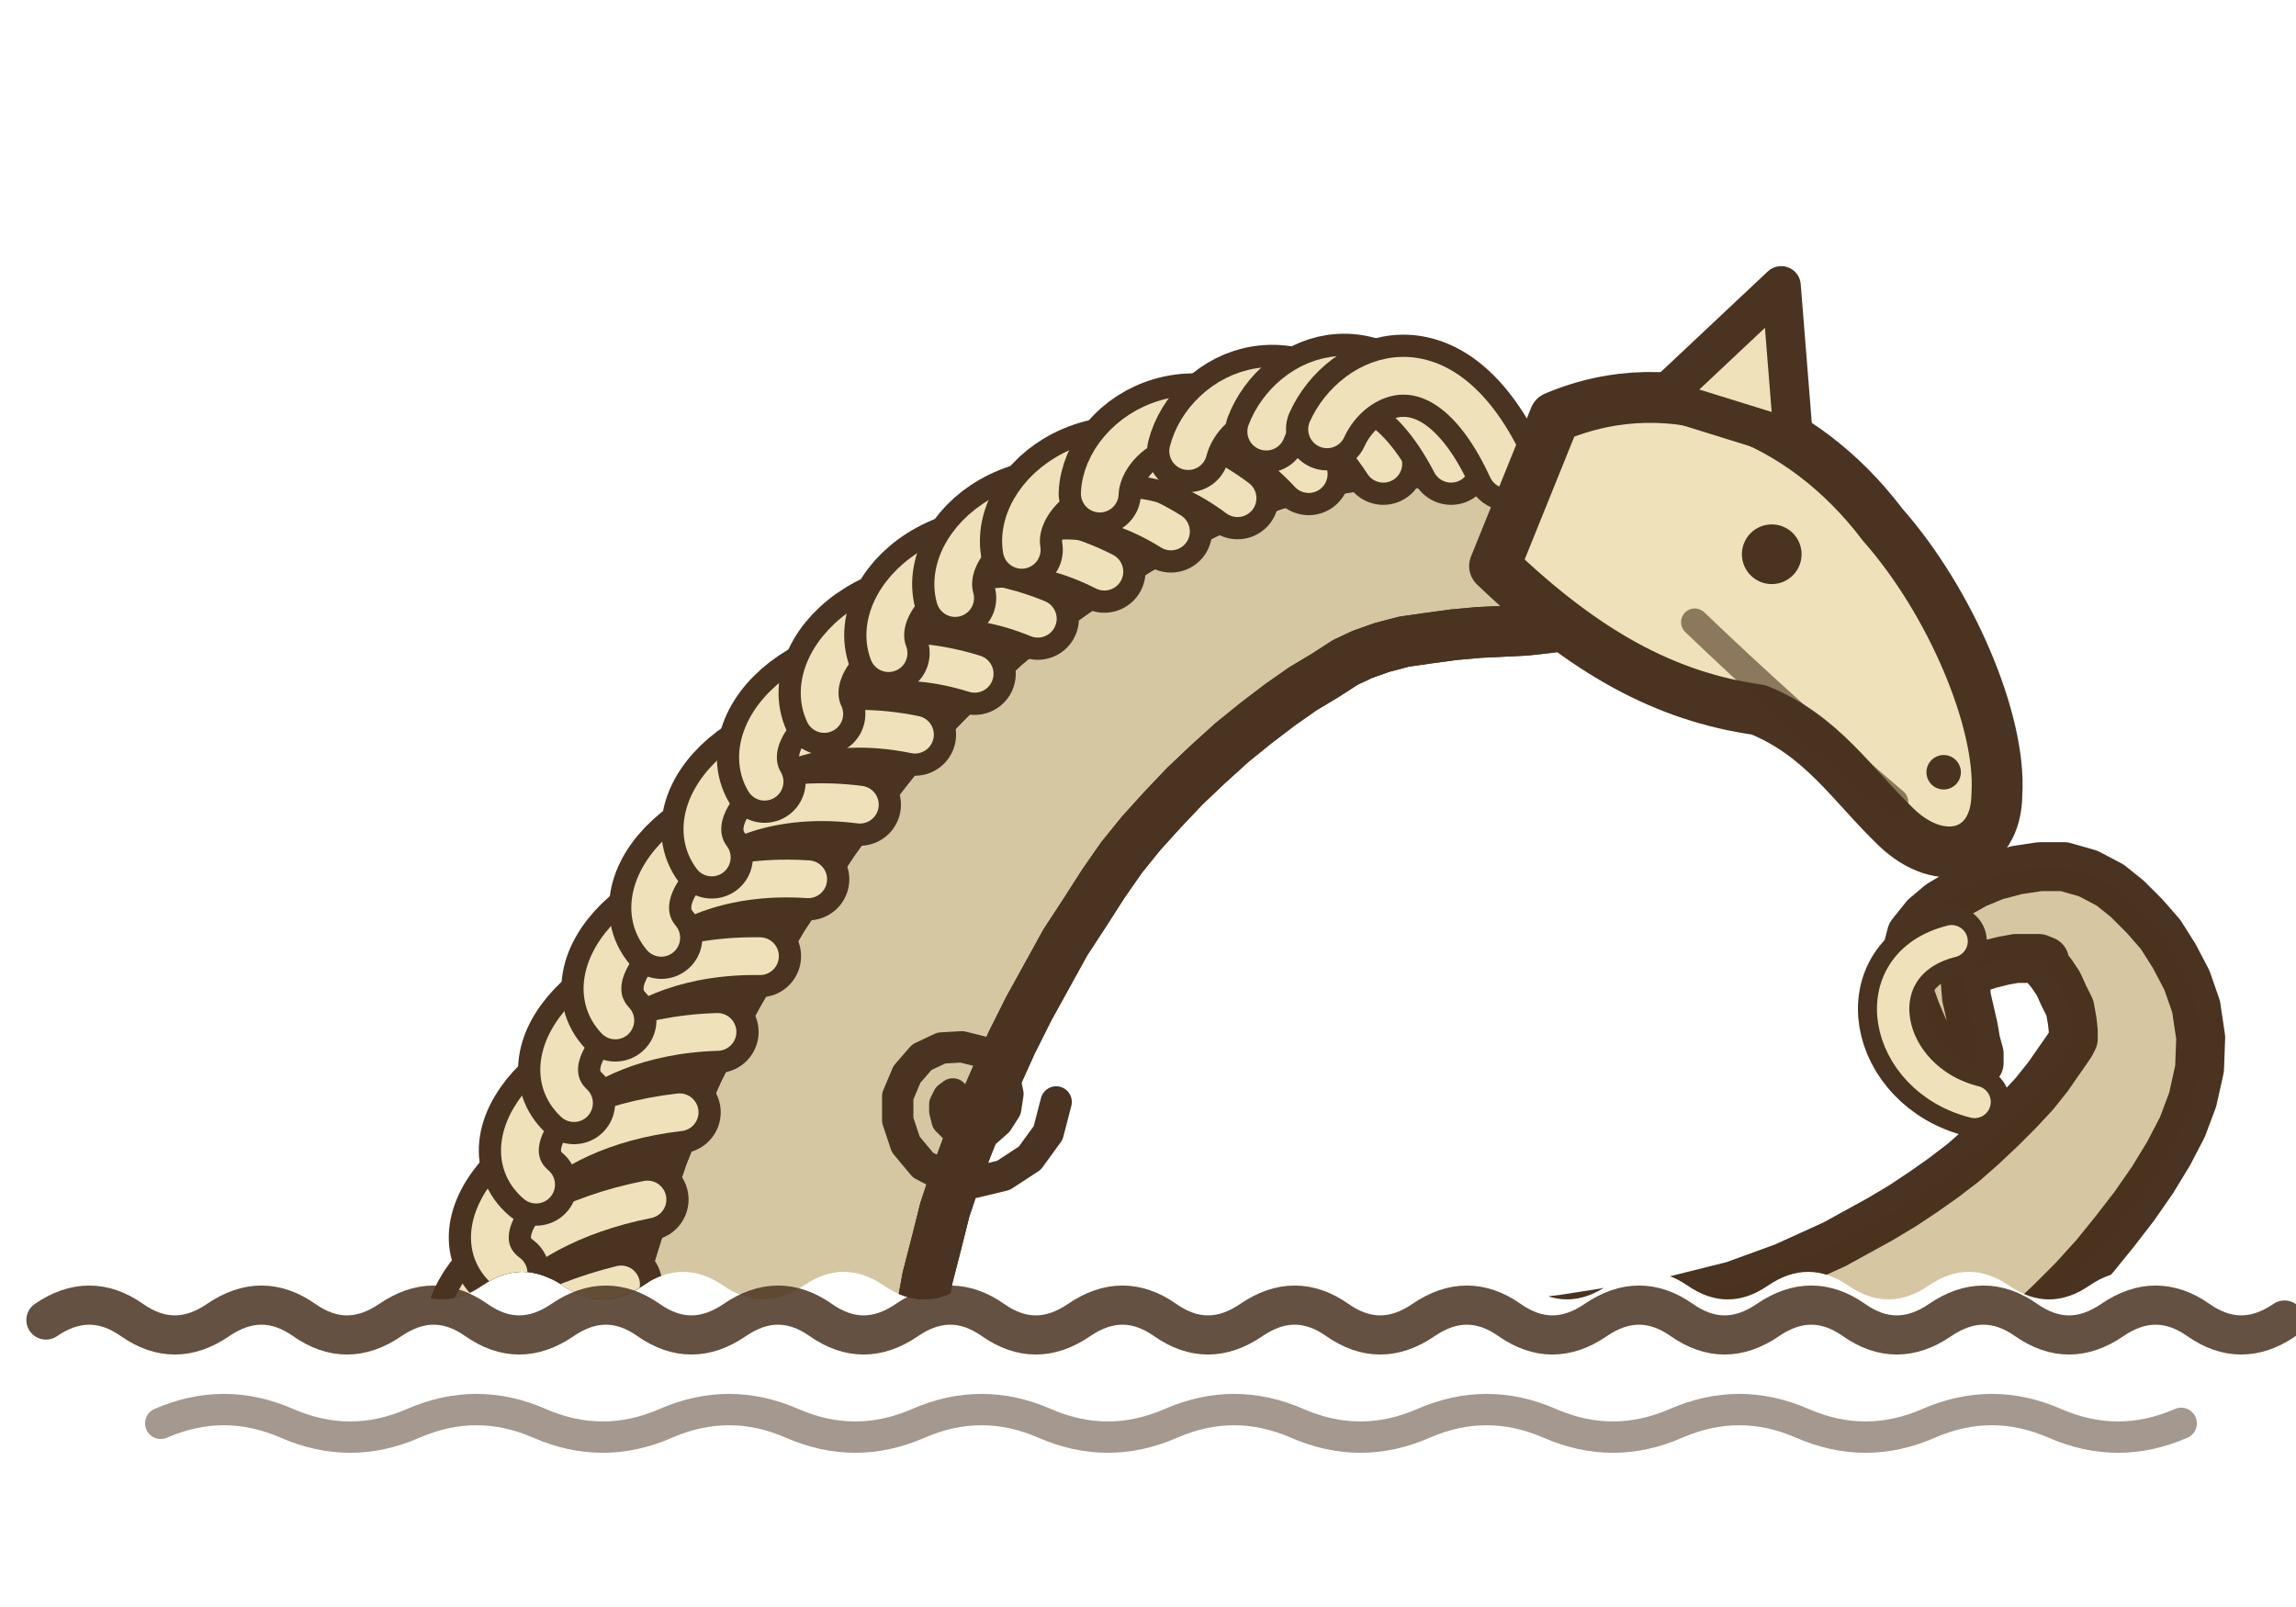
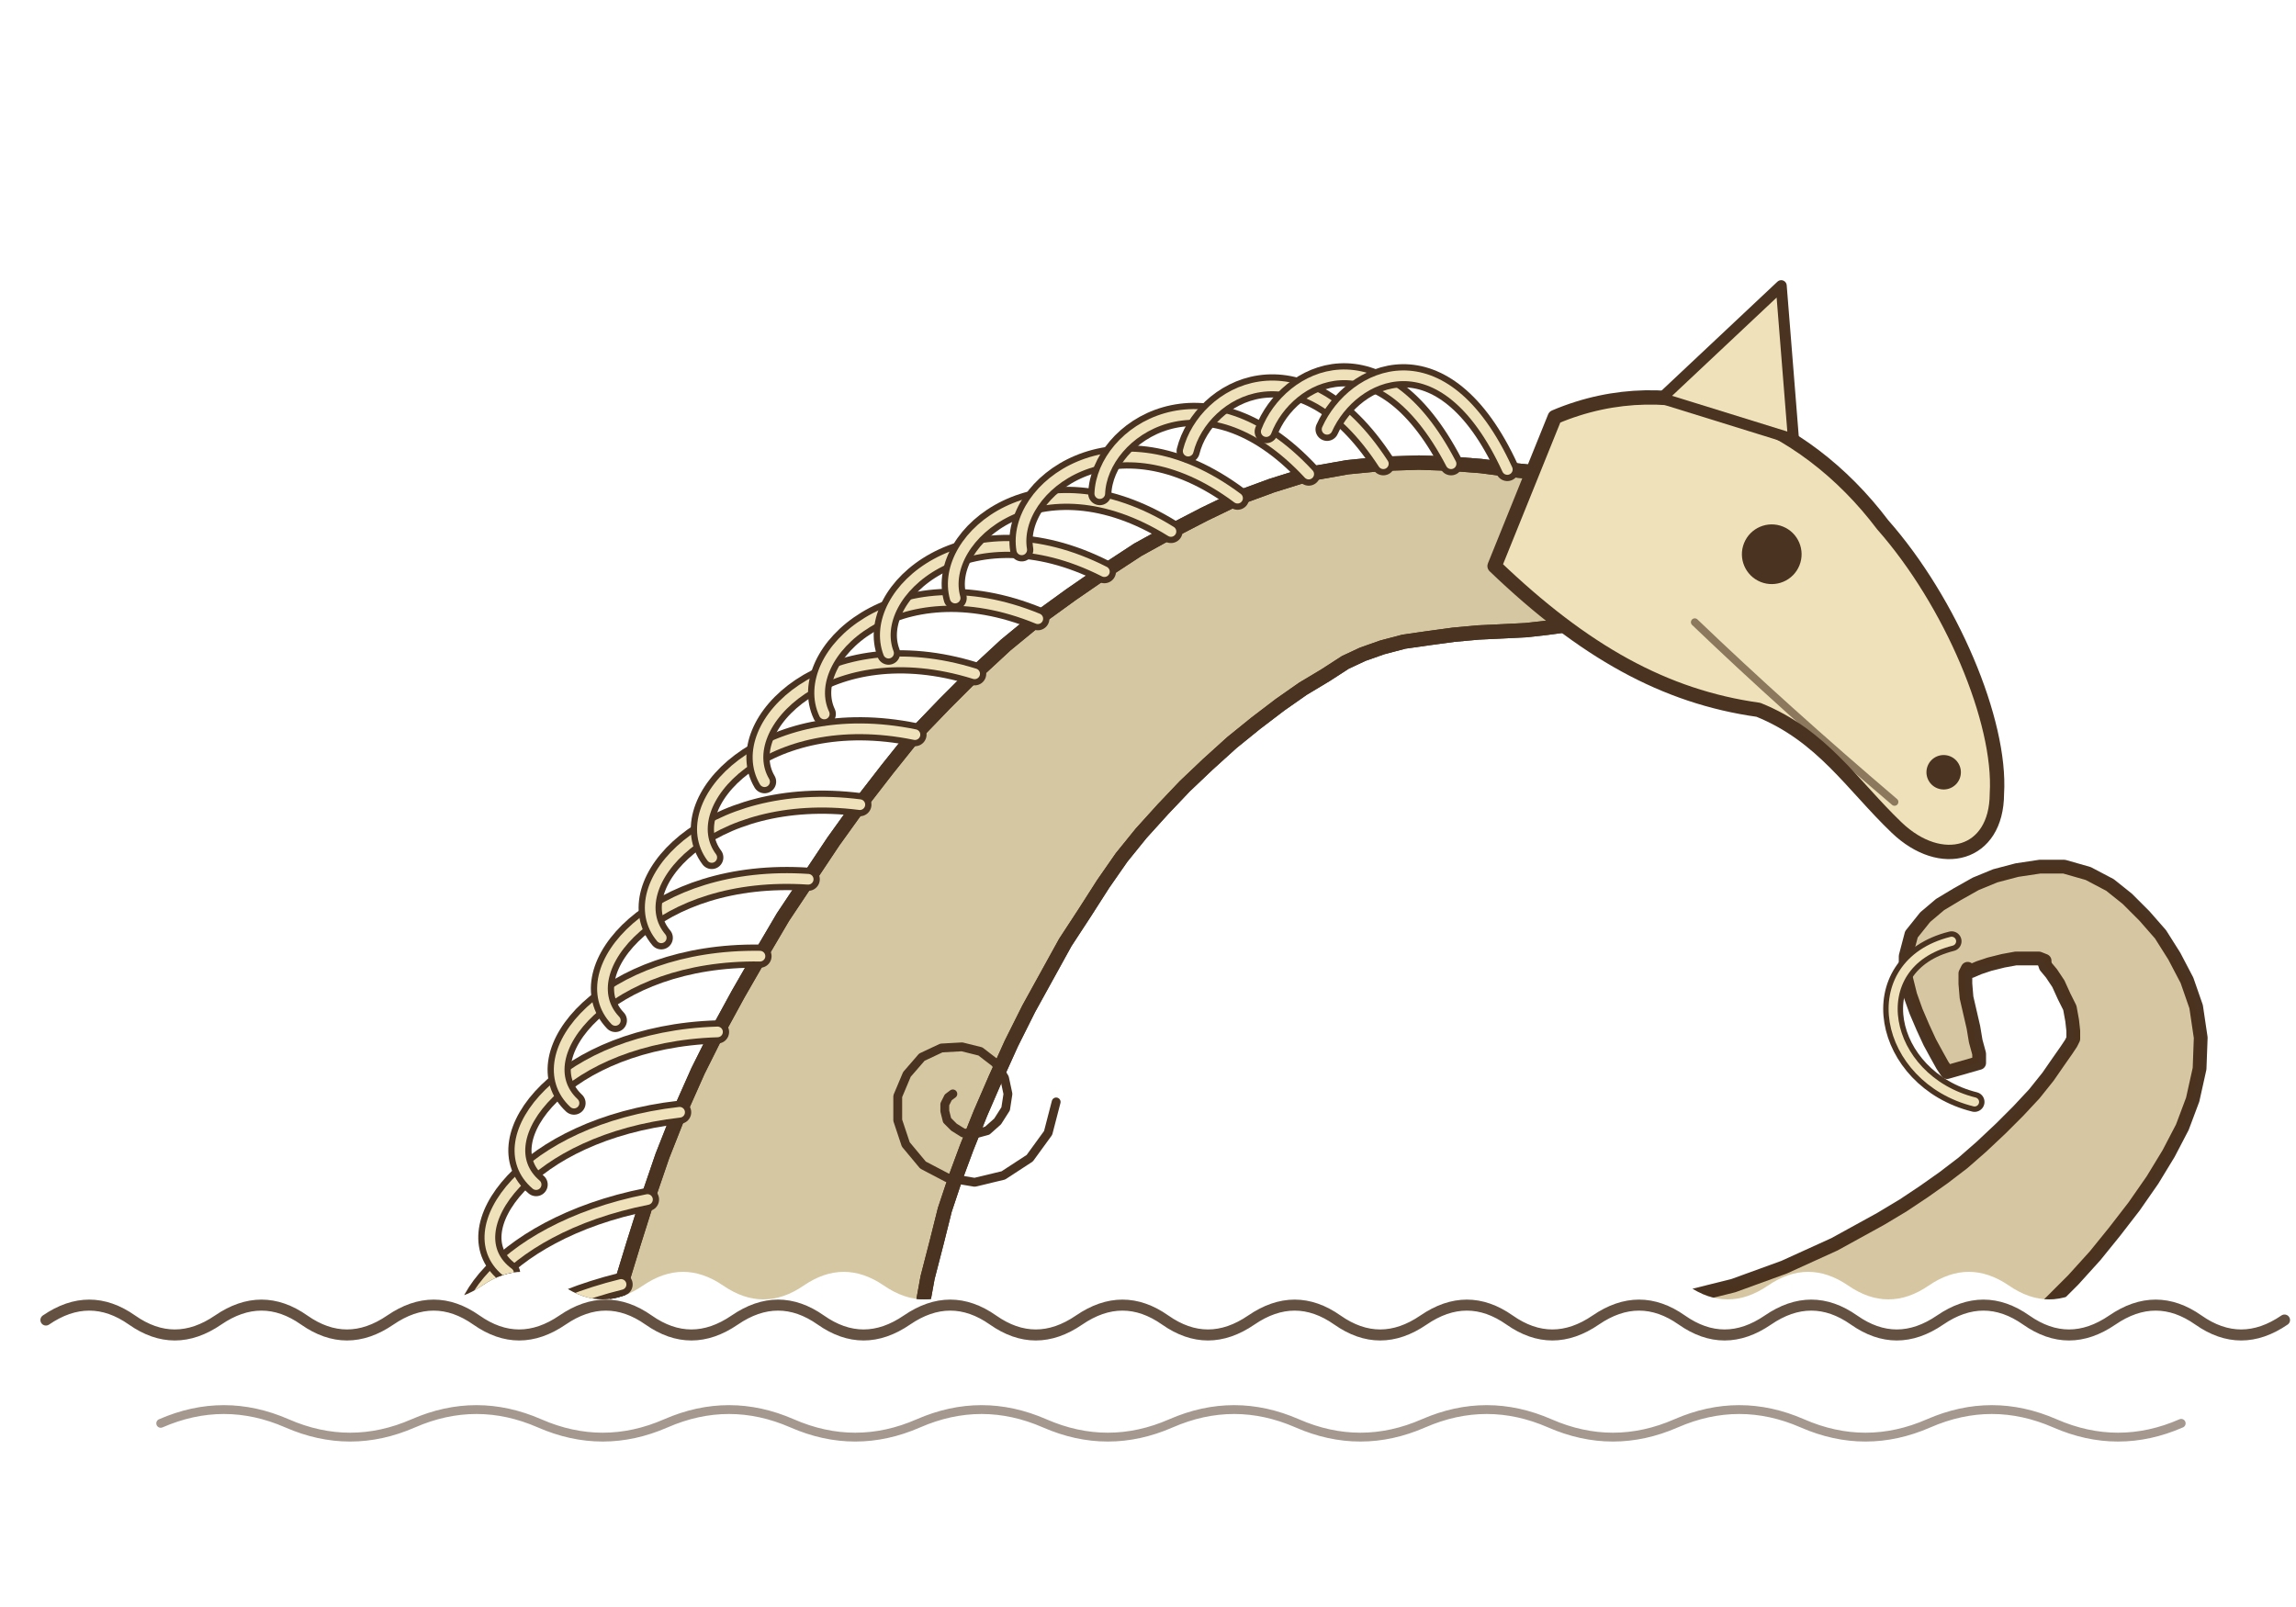
<svg xmlns="http://www.w3.org/2000/svg" viewBox="0 0 200 140">
+   <style>*{vector-effect:non-scaling-stroke}</style>
  <clipPath id="wl">
    <path d="M0 112 q3.5 -2.4 7 0 t7 0 q3.5 -2.4 7 0 t7 0 q3.5 -2.4 7 0 t7 0 q3.5 -2.4 7 0 t7 0 q3.5 -2.4 7 0 t7 0 q3.5 -2.4 7 0 t7 0 q3.5 -2.4 7 0 t7 0 q3.5 -2.4 7 0 t7 0 q3.5 -2.4 7 0 t7 0 q3.5 -2.4 7 0 t7 0 q3.5 -2.4 7 0 t7 0 q3.5 -2.4 7 0 t7 0 q3.5 -2.4 7 0 t7 0 q3.5 -2.4 7 0 t7 0 q3.5 -2.4 7 0 t7 0 V0 H0Z" />
  </clipPath>
  <g clip-path="url(#wl)">
-     <path d="M130 135.8L131.7 135.3L133.9 134.7L136.7 134L139.9 133.3L143.3 132.4L146.9 131.5L150.4 130.5L153.9 129.3L157 128L159.9 126.7L162.6 125.3L165.2 123.8L167.7 122.2L170.1 120.5L172.5 118.8L174.7 117.1L176.8 115.2L178.7 113.4L180.6 111.5L182.5 109.4L184.2 107.3L185.9 105.1L187.5 102.8L188.9 100.5L190.1 98.2L191 95.8L191.6 93.1L191.7 90.4L191.3 87.7L190.5 85.4L189.4 83.3L188.2 81.4L186.8 79.8L185.3 78.3L183.8 77.1L181.9 76.1L179.8 75.5L177.7 75.5L175.7 75.8L173.8 76.3L172.1 77L170.5 77.9L169 78.8L167.7 79.9L166.5 81.4L166 83.3L166 85.1L166.4 86.7L166.9 88.1L167.5 89.5L168.1 90.8L168.7 91.9L169.2 92.8L169.6 93.4L172.4 92.6L172.4 91.8L172.1 90.7L171.9 89.5L171.6 88.2L171.3 86.9L171.2 85.7L171.2 84.8L171.4 84.4L171.5 84.6L171.7 84.6L172.4 84.3L173.3 84L174.5 83.7L175.6 83.5L176.7 83.5L177.6 83.5L178.1 83.7L178.1 83.9L178.2 84.2L178.7 84.8L179.3 85.7L179.8 86.8L180.3 87.8L180.5 88.9L180.6 89.8L180.6 90.5L180.4 90.9L180 91.5L179.3 92.5L178.4 93.8L177.2 95.3L175.8 96.8L174.3 98.3L172.6 99.9L171 101.3L169.3 102.6L167.6 103.8L165.8 105L163.8 106.2L161.8 107.3L159.8 108.4L157.6 109.4L155.4 110.4L153.2 111.2L151 112L148.6 112.6L145.8 113.3L142.8 113.8L139.5 114.4L136.3 114.9L133.2 115.3L130.4 115.7L127.9 116L126 116.2Z" fill="#EFE2BA" stroke="#4A3320" stroke-width="4.26" stroke-linejoin="round" stroke-linecap="round" />
+     <path d="M130 135.8L131.7 135.3L133.9 134.7L136.7 134L139.9 133.3L143.3 132.4L146.9 131.5L150.4 130.5L153.9 129.3L157 128L159.9 126.7L162.6 125.3L165.2 123.8L167.7 122.2L170.1 120.5L172.5 118.8L174.7 117.1L176.8 115.2L178.7 113.4L180.6 111.5L182.5 109.4L184.2 107.3L185.9 105.1L187.5 102.8L188.9 100.5L190.1 98.2L191 95.8L191.6 93.1L191.7 90.4L191.3 87.7L190.5 85.4L189.4 83.3L188.2 81.4L186.8 79.8L185.3 78.3L183.8 77.1L181.9 76.1L179.8 75.5L177.7 75.5L175.7 75.8L173.8 76.3L172.1 77L170.5 77.9L169 78.8L167.7 79.9L166.5 81.4L166 83.3L166 85.1L166.4 86.7L166.9 88.1L167.5 89.5L168.1 90.8L168.7 91.9L169.2 92.8L169.6 93.4L172.4 92.6L172.4 91.8L172.1 90.7L171.9 89.5L171.6 88.2L171.3 86.9L171.2 85.7L171.2 84.8L171.4 84.4L171.5 84.6L171.7 84.6L172.4 84.3L173.3 84L174.5 83.7L175.6 83.5L176.7 83.5L177.6 83.5L178.1 83.7L178.1 83.9L178.2 84.2L178.7 84.8L179.3 85.7L179.8 86.8L180.3 87.8L180.5 88.9L180.6 89.8L180.6 90.5L180.4 90.9L180 91.5L179.3 92.5L178.4 93.8L177.2 95.3L175.8 96.8L174.3 98.3L172.6 99.9L171 101.3L169.3 102.6L167.6 103.8L165.8 105L163.8 106.2L161.8 107.3L159.8 108.4L157.6 109.4L155.4 110.4L153.2 111.2L151 112L148.6 112.6L145.8 113.3L142.8 113.8L139.5 114.4L136.3 114.9L133.2 115.3L130.4 115.7L127.9 116L126 116.2Z" fill="#EFE2BA" stroke="#4A3320" stroke-width="1.20" stroke-linejoin="round" stroke-linecap="round" />
    <path d="M130 135.8L131.7 135.3L133.9 134.7L136.7 134L139.9 133.3L143.3 132.4L146.9 131.5L150.4 130.5L153.9 129.3L157 128L159.9 126.7L162.6 125.3L165.2 123.8L167.7 122.2L170.1 120.5L172.5 118.8L174.7 117.1L176.8 115.2L178.7 113.4L180.6 111.5L182.5 109.4L184.2 107.3L185.9 105.1L187.5 102.8L188.9 100.5L190.1 98.2L191 95.8L191.6 93.1L191.7 90.4L191.3 87.7L190.5 85.4L189.4 83.3L188.2 81.4L186.8 79.8L185.3 78.3L183.8 77.1L181.9 76.1L179.8 75.5L177.7 75.5L175.7 75.8L173.8 76.3L172.1 77L170.5 77.9L169 78.8L167.7 79.9L166.5 81.4L166 83.3L166 85.1L166.4 86.7L166.9 88.1L167.5 89.5L168.1 90.8L168.7 91.9L169.2 92.8L169.6 93.4L172.4 92.6L172.4 91.8L172.1 90.7L171.9 89.5L171.6 88.2L171.3 86.9L171.2 85.7L171.2 84.8L171.4 84.4L171.5 84.6L171.7 84.6L172.4 84.3L173.3 84L174.5 83.7L175.6 83.5L176.7 83.5L177.6 83.5L178.1 83.7L178.1 83.9L178.2 84.2L178.7 84.8L179.3 85.7L179.8 86.8L180.3 87.8L180.5 88.9L180.6 89.8L180.6 90.5L180.4 90.9L180 91.5L179.3 92.5L178.4 93.8L177.2 95.3L175.8 96.8L174.3 98.3L172.6 99.9L171 101.3L169.3 102.6L167.6 103.8L165.8 105L163.8 106.2L161.8 107.3L159.8 108.4L157.6 109.4L155.4 110.4L153.2 111.2L151 112L148.6 112.6L145.8 113.3L142.8 113.8L139.5 114.4L136.3 114.9L133.2 115.3L130.4 115.7L127.9 116L126 116.2Z" fill="#4A3320" fill-opacity=".15" />
-     <path d="M172 96C164 94 162 84 170 82" fill="none" stroke="#4A3320" stroke-width="6.13" stroke-linecap="round" stroke-linejoin="round" />
-     <path d="M172 96C164 94 162 84 170 82" fill="none" stroke="#EFE2BA" stroke-width="2.82" stroke-linecap="round" stroke-linejoin="round" />
-     <path d="M77.6 131.3L77.9 129.3L78.3 126.8L78.6 124L79.1 121L79.6 117.8L80.2 114.6L80.8 111.3L81.6 108.2L82.3 105.4L83.2 102.7L84.2 100L85.4 97L86.7 94L88.1 90.9L89.6 87.9L91.2 85L92.8 82.1L94.5 79.5L96.1 77L97.7 74.7L99.4 72.6L101.3 70.5L103.2 68.5L105.2 66.6L107.3 64.7L109.4 63L111.5 61.4L113.5 60L115.5 58.8L117.2 57.7L118.7 57L120.4 56.4L122.3 55.9L124.4 55.6L126.6 55.3L128.8 55.1L130.9 55L132.9 54.9L134.7 54.7L136.2 54.5L135.8 41.5L134.7 41.4L133.2 41.1L131.3 40.9L129 40.6L126.4 40.4L123.6 40.3L120.5 40.4L117.4 40.7L114 41.3L110.8 42.3L107.8 43.4L104.9 44.8L102 46.3L99.1 47.9L96.2 49.8L93.3 51.8L90.4 53.9L87.6 56.2L84.9 58.7L82.3 61.3L79.7 64L77.3 67L74.9 70.1L72.6 73.3L70.4 76.6L68.2 79.9L66.2 83.3L64.3 86.6L62.5 89.9L60.8 93.3L59.2 96.9L57.7 100.7L56.4 104.5L55.2 108.3L54.1 111.9L53.2 115.3L52.3 118.4L51.6 121.1L51 123.2L50.4 124.7Z" fill="#EFE2BA" stroke="#4A3320" stroke-width="4.43" stroke-linejoin="round" stroke-linecap="round" />
+     <path d="M172 96C164 94 162 84 170 82" fill="none" stroke="#4A3320" stroke-width="1.73" stroke-linecap="round" stroke-linejoin="round" />
+     <path d="M172 96C164 94 162 84 170 82" fill="none" stroke="#EFE2BA" stroke-width="0.79" stroke-linecap="round" stroke-linejoin="round" />
+     <path d="M77.6 131.3L77.9 129.3L78.3 126.8L78.6 124L79.1 121L79.6 117.8L80.2 114.6L80.8 111.3L81.6 108.2L82.3 105.4L83.2 102.7L84.2 100L85.4 97L86.7 94L88.1 90.9L89.6 87.9L91.2 85L92.8 82.1L94.5 79.5L96.1 77L97.7 74.7L99.4 72.6L101.3 70.5L103.2 68.5L105.2 66.6L107.3 64.7L109.4 63L111.5 61.4L113.5 60L115.5 58.8L117.2 57.7L118.7 57L120.4 56.4L122.3 55.9L124.4 55.6L126.6 55.3L128.8 55.1L130.9 55L132.9 54.9L134.7 54.7L136.2 54.5L135.8 41.5L134.7 41.4L133.2 41.1L131.3 40.9L129 40.6L126.4 40.4L123.6 40.3L120.5 40.4L117.4 40.7L114 41.3L110.8 42.3L107.8 43.4L104.9 44.8L102 46.3L99.1 47.9L96.2 49.8L93.3 51.8L90.4 53.9L87.6 56.2L84.9 58.7L82.3 61.3L79.7 64L77.3 67L74.9 70.1L72.6 73.3L70.4 76.6L68.2 79.9L66.2 83.3L64.3 86.6L62.5 89.9L60.8 93.3L59.2 96.9L57.7 100.7L56.4 104.5L55.2 108.3L54.1 111.9L53.2 115.3L52.3 118.4L51.6 121.1L51 123.2L50.4 124.7Z" fill="#EFE2BA" stroke="#4A3320" stroke-width="1.25" stroke-linejoin="round" stroke-linecap="round" />
    <path d="M77.6 131.3L77.9 129.3L78.3 126.8L78.6 124L79.1 121L79.6 117.8L80.2 114.6L80.8 111.3L81.6 108.2L82.3 105.4L83.2 102.7L84.2 100L85.4 97L86.7 94L88.1 90.9L89.6 87.9L91.2 85L92.8 82.1L94.5 79.5L96.1 77L97.7 74.7L99.4 72.6L101.3 70.5L103.2 68.5L105.2 66.6L107.3 64.7L109.4 63L111.5 61.4L113.5 60L115.5 58.8L117.2 57.7L118.7 57L120.4 56.4L122.3 55.9L124.4 55.6L126.6 55.3L128.8 55.1L130.9 55L132.9 54.9L134.7 54.7L136.2 54.5L135.8 41.5L134.7 41.4L133.2 41.1L131.3 40.9L129 40.6L126.4 40.4L123.6 40.3L120.5 40.4L117.4 40.7L114 41.3L110.8 42.3L107.8 43.4L104.9 44.8L102 46.3L99.1 47.9L96.2 49.8L93.3 51.8L90.4 53.9L87.6 56.2L84.9 58.7L82.3 61.3L79.7 64L77.3 67L74.9 70.1L72.6 73.3L70.4 76.6L68.2 79.9L66.2 83.3L64.3 86.6L62.5 89.9L60.8 93.3L59.2 96.9L57.7 100.7L56.4 104.5L55.2 108.3L54.1 111.9L53.2 115.3L52.3 118.4L51.6 121.1L51 123.2L50.4 124.7Z" fill="#4A3320" fill-opacity=".16" />
-     <path d="M77.6 131.3L77.9 129.3L78.3 126.8L78.6 124L79.1 121L79.6 117.8L80.2 114.6L80.8 111.3L81.6 108.2L82.3 105.4L83.2 102.7L84.2 100L85.4 97L86.7 94L88.1 90.9L89.6 87.9L91.2 85L92.8 82.1L94.5 79.5L96.1 77L97.7 74.7L99.4 72.6L101.3 70.5L103.2 68.5L105.2 66.6L107.3 64.7L109.4 63L111.5 61.4L113.5 60L115.5 58.8L117.2 57.7L118.7 57L120.4 56.4L122.3 55.9L124.4 55.6L126.6 55.3L128.8 55.1L130.9 55L132.9 54.9L134.7 54.7L136.2 54.5" fill="none" stroke="#4A3320" stroke-width="4.43" stroke-linecap="round" stroke-linejoin="round" />
-     <path d="M50.4 124.7L51 123.2L51.6 121.1L52.3 118.4L53.2 115.3L54.1 111.9L55.2 108.3L56.4 104.5L57.7 100.7L59.2 96.9L60.8 93.3L62.5 89.9L64.3 86.6L66.2 83.3L68.2 79.9L70.4 76.6L72.6 73.3L74.9 70.1L77.3 67L79.7 64L82.3 61.3L84.9 58.7L87.6 56.2L90.4 53.9L93.3 51.8L96.2 49.8L99.1 47.9L102 46.3L104.9 44.8L107.8 43.4L110.8 42.3L114 41.3L117.4 40.7L120.5 40.4L123.6 40.3L126.4 40.4L129 40.6L131.3 40.9L133.2 41.1L134.7 41.4L135.8 41.5" fill="none" stroke="#4A3320" stroke-width="4.43" stroke-linecap="round" stroke-linejoin="round" />
-     <path d="M92 96L91.3 98.7L89.7 100.9L87.4 102.4L84.9 103L82.5 102.6L80.4 101.5L78.9 99.7L78.2 97.6L78.2 95.5L79 93.6L80.3 92.1L82 91.3L83.8 91.2L85.4 91.6L86.7 92.6L87.5 93.9L87.8 95.3L87.6 96.6L86.9 97.7L86 98.5L84.9 98.8L83.9 98.7L83.1 98.2L82.5 97.6L82.3 96.8L82.3 96.2L82.6 95.6L83 95.3" fill="none" stroke="#4A3320" stroke-width="2.73" stroke-linecap="round" stroke-linejoin="round" />
-     <path d="M51 123.2C37.9 126.3 32.3 135 37.7 138.1" fill="none" stroke="#4A3320" stroke-width="7.16" stroke-linecap="round" stroke-linejoin="round" />
-     <path d="M51 123.2C37.9 126.3 32.3 135 37.7 138.1" fill="none" stroke="#EFE2BA" stroke-width="3.29" stroke-linecap="round" stroke-linejoin="round" />
-     <path d="M52.3 118.4C39.4 121.8 33.8 130.5 39.3 133.5" fill="none" stroke="#4A3320" stroke-width="7.16" stroke-linecap="round" stroke-linejoin="round" />
-     <path d="M52.3 118.4C39.4 121.8 33.8 130.5 39.3 133.5" fill="none" stroke="#EFE2BA" stroke-width="3.29" stroke-linecap="round" stroke-linejoin="round" />
-     <path d="M54.1 111.9C41.1 115.1 35.4 123.8 40.8 126.9" fill="none" stroke="#4A3320" stroke-width="7.16" stroke-linecap="round" stroke-linejoin="round" />
-     <path d="M54.1 111.9C41.1 115.1 35.4 123.8 40.8 126.9" fill="none" stroke="#EFE2BA" stroke-width="3.29" stroke-linecap="round" stroke-linejoin="round" />
-     <path d="M56.4 104.5C43.2 107.1 37.2 115.9 42.5 119.2" fill="none" stroke="#4A3320" stroke-width="7.16" stroke-linecap="round" stroke-linejoin="round" />
-     <path d="M56.4 104.5C43.2 107.1 37.2 115.9 42.5 119.2" fill="none" stroke="#EFE2BA" stroke-width="3.29" stroke-linecap="round" stroke-linejoin="round" />
-     <path d="M59.2 96.9C45.9 98.4 39.4 107.3 44.3 110.9" fill="none" stroke="#4A3320" stroke-width="7.16" stroke-linecap="round" stroke-linejoin="round" />
-     <path d="M59.2 96.9C45.9 98.4 39.4 107.3 44.3 110.9" fill="none" stroke="#EFE2BA" stroke-width="3.29" stroke-linecap="round" stroke-linejoin="round" />
-     <path d="M62.5 89.9C49.1 90.3 42.1 99.3 46.7 103.2" fill="none" stroke="#4A3320" stroke-width="7.16" stroke-linecap="round" stroke-linejoin="round" />
-     <path d="M62.5 89.9C49.1 90.3 42.1 99.3 46.7 103.2" fill="none" stroke="#EFE2BA" stroke-width="3.29" stroke-linecap="round" stroke-linejoin="round" />
-     <path d="M66.2 83.3C52.8 83.1 45.6 92 50 96.1" fill="none" stroke="#4A3320" stroke-width="7.16" stroke-linecap="round" stroke-linejoin="round" />
-     <path d="M66.2 83.3C52.8 83.1 45.6 92 50 96.1" fill="none" stroke="#EFE2BA" stroke-width="3.29" stroke-linecap="round" stroke-linejoin="round" />
-     <path d="M70.4 76.6C57 75.7 49.5 84.6 53.6 88.9" fill="none" stroke="#4A3320" stroke-width="7.16" stroke-linecap="round" stroke-linejoin="round" />
-     <path d="M70.4 76.6C57 75.7 49.5 84.6 53.6 88.9" fill="none" stroke="#EFE2BA" stroke-width="3.29" stroke-linecap="round" stroke-linejoin="round" />
-     <path d="M74.9 70.1C61.6 68.4 53.8 77.2 57.6 81.7" fill="none" stroke="#4A3320" stroke-width="7.16" stroke-linecap="round" stroke-linejoin="round" />
-     <path d="M74.9 70.1C61.6 68.4 53.8 77.2 57.6 81.7" fill="none" stroke="#EFE2BA" stroke-width="3.29" stroke-linecap="round" stroke-linejoin="round" />
-     <path d="M79.7 64C66.6 61.3 58.5 70 62 74.7" fill="none" stroke="#4A3320" stroke-width="7.16" stroke-linecap="round" stroke-linejoin="round" />
-     <path d="M79.7 64C66.6 61.3 58.5 70 62 74.7" fill="none" stroke="#EFE2BA" stroke-width="3.29" stroke-linecap="round" stroke-linejoin="round" />
-     <path d="M84.9 58.7C72.1 54.7 63.7 63.2 66.6 68.1" fill="none" stroke="#4A3320" stroke-width="7.16" stroke-linecap="round" stroke-linejoin="round" />
-     <path d="M84.9 58.7C72.1 54.7 63.7 63.2 66.6 68.1" fill="none" stroke="#EFE2BA" stroke-width="3.29" stroke-linecap="round" stroke-linejoin="round" />
-     <path d="M90.4 53.9C78 48.8 69.4 57.1 71.8 62.2" fill="none" stroke="#4A3320" stroke-width="7.16" stroke-linecap="round" stroke-linejoin="round" />
-     <path d="M90.4 53.9C78 48.8 69.4 57.1 71.8 62.2" fill="none" stroke="#EFE2BA" stroke-width="3.29" stroke-linecap="round" stroke-linejoin="round" />
-     <path d="M96.2 49.8C84.2 43.7 75.4 51.7 77.4 56.9" fill="none" stroke="#4A3320" stroke-width="7.16" stroke-linecap="round" stroke-linejoin="round" />
-     <path d="M96.2 49.8C84.2 43.7 75.4 51.7 77.4 56.9" fill="none" stroke="#EFE2BA" stroke-width="3.29" stroke-linecap="round" stroke-linejoin="round" />
-     <path d="M102 46.3C90.6 39.2 81.7 46.8 83.2 52.1" fill="none" stroke="#4A3320" stroke-width="7.16" stroke-linecap="round" stroke-linejoin="round" />
-     <path d="M102 46.3C90.6 39.2 81.7 46.8 83.2 52.1" fill="none" stroke="#EFE2BA" stroke-width="3.29" stroke-linecap="round" stroke-linejoin="round" />
-     <path d="M107.8 43.4C97.1 35.4 88.1 42.5 89 47.9" fill="none" stroke="#4A3320" stroke-width="7.16" stroke-linecap="round" stroke-linejoin="round" />
-     <path d="M107.8 43.4C97.1 35.4 88.1 42.5 89 47.9" fill="none" stroke="#EFE2BA" stroke-width="3.29" stroke-linecap="round" stroke-linejoin="round" />
-     <path d="M114 41.3C104.9 31.5 96 37.6 95.8 43" fill="none" stroke="#4A3320" stroke-width="7.16" stroke-linecap="round" stroke-linejoin="round" />
-     <path d="M114 41.3C104.9 31.5 96 37.6 95.8 43" fill="none" stroke="#EFE2BA" stroke-width="3.29" stroke-linecap="round" stroke-linejoin="round" />
-     <path d="M120.5 40.4C113.2 29.2 104.8 34.1 103.5 39.3" fill="none" stroke="#4A3320" stroke-width="7.16" stroke-linecap="round" stroke-linejoin="round" />
-     <path d="M120.5 40.4C113.2 29.2 104.8 34.1 103.5 39.3" fill="none" stroke="#EFE2BA" stroke-width="3.29" stroke-linecap="round" stroke-linejoin="round" />
-     <path d="M126.4 40.4C120.2 28.5 112.2 32.6 110.3 37.6" fill="none" stroke="#4A3320" stroke-width="7.16" stroke-linecap="round" stroke-linejoin="round" />
-     <path d="M126.4 40.4C120.2 28.5 112.2 32.6 110.3 37.6" fill="none" stroke="#EFE2BA" stroke-width="3.29" stroke-linecap="round" stroke-linejoin="round" />
-     <path d="M131.3 40.9C125.7 28.7 117.8 32.5 115.6 37.4" fill="none" stroke="#4A3320" stroke-width="7.16" stroke-linecap="round" stroke-linejoin="round" />
-     <path d="M131.3 40.9C125.7 28.7 117.8 32.5 115.6 37.4" fill="none" stroke="#EFE2BA" stroke-width="3.29" stroke-linecap="round" stroke-linejoin="round" />
+     <path d="M77.6 131.3L77.9 129.3L78.3 126.8L78.6 124L79.1 121L79.6 117.8L80.2 114.6L80.8 111.3L81.6 108.2L82.3 105.4L83.2 102.7L84.2 100L85.4 97L86.7 94L88.1 90.9L89.6 87.9L91.2 85L92.8 82.1L94.5 79.5L96.1 77L97.7 74.7L99.4 72.6L101.3 70.5L103.2 68.5L105.2 66.6L107.3 64.7L109.4 63L111.5 61.4L113.5 60L115.5 58.8L117.2 57.7L118.7 57L120.4 56.4L122.3 55.9L124.4 55.6L126.6 55.3L128.8 55.1L130.9 55L132.9 54.9L134.7 54.7L136.2 54.5" fill="none" stroke="#4A3320" stroke-width="1.25" stroke-linecap="round" stroke-linejoin="round" />
+     <path d="M50.4 124.7L51 123.2L51.6 121.1L52.3 118.4L53.2 115.3L54.1 111.9L55.2 108.3L56.4 104.5L57.7 100.7L59.2 96.9L60.8 93.3L62.5 89.9L64.3 86.6L66.2 83.3L68.2 79.9L70.4 76.6L72.6 73.3L74.9 70.1L77.3 67L79.7 64L82.3 61.3L84.9 58.7L87.6 56.2L90.4 53.9L93.3 51.8L96.2 49.8L99.1 47.9L102 46.3L104.9 44.8L107.8 43.4L110.8 42.3L114 41.3L117.4 40.7L120.5 40.4L123.6 40.3L126.4 40.4L129 40.6L131.3 40.9L133.2 41.1L134.7 41.4L135.8 41.5" fill="none" stroke="#4A3320" stroke-width="1.25" stroke-linecap="round" stroke-linejoin="round" />
+     <path d="M92 96L91.3 98.7L89.7 100.9L87.4 102.4L84.9 103L82.5 102.6L80.4 101.5L78.9 99.7L78.2 97.6L78.2 95.5L79 93.6L80.3 92.1L82 91.3L83.8 91.2L85.4 91.6L86.7 92.6L87.5 93.9L87.8 95.3L87.6 96.6L86.9 97.7L86 98.5L84.9 98.8L83.9 98.7L83.1 98.2L82.5 97.6L82.3 96.8L82.3 96.2L82.6 95.6L83 95.3" fill="none" stroke="#4A3320" stroke-width="0.77" stroke-linecap="round" stroke-linejoin="round" />
+     <path d="M51 123.2C37.9 126.3 32.3 135 37.7 138.1" fill="none" stroke="#4A3320" stroke-width="2.02" stroke-linecap="round" stroke-linejoin="round" />
+     <path d="M51 123.2C37.9 126.3 32.3 135 37.7 138.1" fill="none" stroke="#EFE2BA" stroke-width="0.93" stroke-linecap="round" stroke-linejoin="round" />
+     <path d="M52.3 118.4C39.4 121.8 33.8 130.5 39.3 133.5" fill="none" stroke="#4A3320" stroke-width="2.02" stroke-linecap="round" stroke-linejoin="round" />
+     <path d="M52.3 118.4C39.4 121.8 33.8 130.5 39.3 133.5" fill="none" stroke="#EFE2BA" stroke-width="0.93" stroke-linecap="round" stroke-linejoin="round" />
+     <path d="M54.1 111.9C41.1 115.1 35.4 123.8 40.8 126.9" fill="none" stroke="#4A3320" stroke-width="2.02" stroke-linecap="round" stroke-linejoin="round" />
+     <path d="M54.1 111.9C41.1 115.1 35.4 123.8 40.8 126.9" fill="none" stroke="#EFE2BA" stroke-width="0.93" stroke-linecap="round" stroke-linejoin="round" />
+     <path d="M56.4 104.5C43.2 107.1 37.2 115.9 42.5 119.2" fill="none" stroke="#4A3320" stroke-width="2.02" stroke-linecap="round" stroke-linejoin="round" />
+     <path d="M56.4 104.5C43.2 107.1 37.2 115.9 42.5 119.2" fill="none" stroke="#EFE2BA" stroke-width="0.93" stroke-linecap="round" stroke-linejoin="round" />
+     <path d="M59.2 96.9C45.9 98.4 39.4 107.3 44.3 110.9" fill="none" stroke="#4A3320" stroke-width="2.02" stroke-linecap="round" stroke-linejoin="round" />
+     <path d="M59.2 96.9C45.9 98.4 39.4 107.3 44.3 110.9" fill="none" stroke="#EFE2BA" stroke-width="0.93" stroke-linecap="round" stroke-linejoin="round" />
+     <path d="M62.5 89.9C49.1 90.3 42.1 99.3 46.7 103.2" fill="none" stroke="#4A3320" stroke-width="2.02" stroke-linecap="round" stroke-linejoin="round" />
+     <path d="M62.5 89.9C49.1 90.3 42.1 99.3 46.7 103.2" fill="none" stroke="#EFE2BA" stroke-width="0.93" stroke-linecap="round" stroke-linejoin="round" />
+     <path d="M66.2 83.3C52.8 83.1 45.6 92 50 96.1" fill="none" stroke="#4A3320" stroke-width="2.02" stroke-linecap="round" stroke-linejoin="round" />
+     <path d="M66.2 83.3C52.8 83.1 45.6 92 50 96.1" fill="none" stroke="#EFE2BA" stroke-width="0.93" stroke-linecap="round" stroke-linejoin="round" />
+     <path d="M70.4 76.6C57 75.7 49.5 84.6 53.6 88.9" fill="none" stroke="#4A3320" stroke-width="2.02" stroke-linecap="round" stroke-linejoin="round" />
+     <path d="M70.4 76.6C57 75.7 49.5 84.6 53.6 88.9" fill="none" stroke="#EFE2BA" stroke-width="0.93" stroke-linecap="round" stroke-linejoin="round" />
+     <path d="M74.9 70.1C61.6 68.4 53.8 77.2 57.6 81.7" fill="none" stroke="#4A3320" stroke-width="2.02" stroke-linecap="round" stroke-linejoin="round" />
+     <path d="M74.9 70.1C61.6 68.4 53.8 77.2 57.6 81.7" fill="none" stroke="#EFE2BA" stroke-width="0.93" stroke-linecap="round" stroke-linejoin="round" />
+     <path d="M79.7 64C66.6 61.3 58.5 70 62 74.7" fill="none" stroke="#4A3320" stroke-width="2.02" stroke-linecap="round" stroke-linejoin="round" />
+     <path d="M79.7 64C66.6 61.3 58.5 70 62 74.7" fill="none" stroke="#EFE2BA" stroke-width="0.93" stroke-linecap="round" stroke-linejoin="round" />
+     <path d="M84.9 58.7C72.1 54.7 63.7 63.2 66.6 68.1" fill="none" stroke="#4A3320" stroke-width="2.02" stroke-linecap="round" stroke-linejoin="round" />
+     <path d="M84.9 58.7C72.1 54.7 63.7 63.2 66.6 68.1" fill="none" stroke="#EFE2BA" stroke-width="0.93" stroke-linecap="round" stroke-linejoin="round" />
+     <path d="M90.4 53.9C78 48.8 69.4 57.1 71.8 62.2" fill="none" stroke="#4A3320" stroke-width="2.02" stroke-linecap="round" stroke-linejoin="round" />
+     <path d="M90.4 53.9C78 48.8 69.4 57.1 71.8 62.2" fill="none" stroke="#EFE2BA" stroke-width="0.93" stroke-linecap="round" stroke-linejoin="round" />
+     <path d="M96.2 49.8C84.2 43.7 75.4 51.7 77.4 56.9" fill="none" stroke="#4A3320" stroke-width="2.02" stroke-linecap="round" stroke-linejoin="round" />
+     <path d="M96.2 49.8C84.2 43.7 75.4 51.7 77.4 56.9" fill="none" stroke="#EFE2BA" stroke-width="0.93" stroke-linecap="round" stroke-linejoin="round" />
+     <path d="M102 46.3C90.6 39.2 81.7 46.8 83.2 52.1" fill="none" stroke="#4A3320" stroke-width="2.02" stroke-linecap="round" stroke-linejoin="round" />
+     <path d="M102 46.3C90.6 39.2 81.7 46.8 83.2 52.1" fill="none" stroke="#EFE2BA" stroke-width="0.93" stroke-linecap="round" stroke-linejoin="round" />
+     <path d="M107.8 43.4C97.1 35.4 88.1 42.5 89 47.9" fill="none" stroke="#4A3320" stroke-width="2.02" stroke-linecap="round" stroke-linejoin="round" />
+     <path d="M107.8 43.4C97.1 35.4 88.1 42.5 89 47.9" fill="none" stroke="#EFE2BA" stroke-width="0.93" stroke-linecap="round" stroke-linejoin="round" />
+     <path d="M114 41.3C104.9 31.5 96 37.6 95.8 43" fill="none" stroke="#4A3320" stroke-width="2.02" stroke-linecap="round" stroke-linejoin="round" />
+     <path d="M114 41.3C104.9 31.5 96 37.6 95.8 43" fill="none" stroke="#EFE2BA" stroke-width="0.93" stroke-linecap="round" stroke-linejoin="round" />
+     <path d="M120.5 40.4C113.2 29.2 104.8 34.1 103.5 39.3" fill="none" stroke="#4A3320" stroke-width="2.02" stroke-linecap="round" stroke-linejoin="round" />
+     <path d="M120.5 40.4C113.2 29.2 104.8 34.1 103.5 39.3" fill="none" stroke="#EFE2BA" stroke-width="0.93" stroke-linecap="round" stroke-linejoin="round" />
+     <path d="M126.4 40.4C120.2 28.5 112.2 32.6 110.3 37.6" fill="none" stroke="#4A3320" stroke-width="2.02" stroke-linecap="round" stroke-linejoin="round" />
+     <path d="M126.4 40.4C120.2 28.5 112.2 32.6 110.3 37.6" fill="none" stroke="#EFE2BA" stroke-width="0.93" stroke-linecap="round" stroke-linejoin="round" />
+     <path d="M131.3 40.9C125.7 28.7 117.8 32.5 115.6 37.4" fill="none" stroke="#4A3320" stroke-width="2.02" stroke-linecap="round" stroke-linejoin="round" />
+     <path d="M131.3 40.9C125.7 28.7 117.8 32.5 115.6 37.4" fill="none" stroke="#EFE2BA" stroke-width="0.93" stroke-linecap="round" stroke-linejoin="round" />
  </g>
  <g transform="translate(138 46) rotate(22)">
-     <path d="M-6 -8C2 -16 14 -16 24 -10C32 -6 40 2 42 8C44 13 40 16 35 14C30 12 26 9 20 9C12 11 4 10 -6 6Z" fill="#EFE2BA" stroke="#4A3320" stroke-width="4.43" stroke-linejoin="round" stroke-linecap="round" />
-     <path d="M2 -13L8 -26L14 -14Z" fill="#EFE2BA" stroke="#4A3320" stroke-width="3.41" stroke-linejoin="round" stroke-linecap="round" />
+     <path d="M-6 -8C2 -16 14 -16 24 -10C32 -6 40 2 42 8C44 13 40 16 35 14C30 12 26 9 20 9C12 11 4 10 -6 6Z" fill="#EFE2BA" stroke="#4A3320" stroke-width="1.25" stroke-linejoin="round" stroke-linecap="round" />
+     <path d="M2 -13L8 -26L14 -14Z" fill="#EFE2BA" stroke="#4A3320" stroke-width="0.96" stroke-linejoin="round" stroke-linecap="round" />
    <circle cx="16" cy="-4" r="2.6" fill="#4A3320" />
    <circle cx="37" cy="8" r="1.5" fill="#4A3320" />
-     <path d="M12 4Q22 8 34 12" fill="none" stroke="#4A3320" stroke-width="2.39" stroke-linecap="round" stroke-linejoin="round" stroke-opacity=".6" />
+     <path d="M12 4Q22 8 34 12" fill="none" stroke="#4A3320" stroke-width="0.67" stroke-linecap="round" stroke-linejoin="round" stroke-opacity=".6" />
  </g>
-   <path d="M4 115 q3.8 -2.6 7.5 0 t7.5 0 q3.8 -2.6 7.5 0 t7.5 0 q3.8 -2.6 7.5 0 t7.5 0 q3.8 -2.6 7.5 0 t7.5 0 q3.8 -2.6 7.5 0 t7.5 0 q3.8 -2.6 7.5 0 t7.5 0 q3.8 -2.6 7.5 0 t7.5 0 q3.8 -2.6 7.5 0 t7.5 0 q3.8 -2.6 7.5 0 t7.5 0 q3.8 -2.6 7.5 0 t7.5 0 q3.8 -2.6 7.5 0 t7.5 0 q3.8 -2.6 7.5 0 t7.5 0 q3.8 -2.6 7.5 0 t7.5 0" fill="none" stroke="#4A3320" stroke-width="3.41" stroke-linecap="round" stroke-linejoin="round" stroke-opacity=".85" />
-   <path d="M14 124 q5.5 -2.4 11 0 t11 0 q5.5 -2.4 11 0 t11 0 q5.5 -2.4 11 0 t11 0 q5.5 -2.4 11 0 t11 0 q5.5 -2.4 11 0 t11 0 q5.5 -2.4 11 0 t11 0 q5.5 -2.4 11 0 t11 0 q5.5 -2.4 11 0 t11 0" fill="none" stroke="#4A3320" stroke-width="2.73" stroke-linecap="round" stroke-linejoin="round" stroke-opacity=".5" />
+   <path d="M4 115 q3.8 -2.6 7.5 0 t7.5 0 q3.8 -2.6 7.5 0 t7.5 0 q3.8 -2.6 7.5 0 t7.5 0 q3.8 -2.6 7.5 0 t7.5 0 q3.8 -2.6 7.5 0 t7.5 0 q3.8 -2.6 7.5 0 t7.5 0 q3.8 -2.6 7.5 0 t7.5 0 q3.8 -2.6 7.5 0 t7.5 0 q3.8 -2.6 7.5 0 t7.5 0 q3.8 -2.6 7.5 0 t7.5 0 q3.8 -2.6 7.5 0 t7.5 0 q3.8 -2.6 7.5 0 t7.5 0 q3.8 -2.6 7.5 0 t7.5 0" fill="none" stroke="#4A3320" stroke-width="0.96" stroke-linecap="round" stroke-linejoin="round" stroke-opacity=".85" />
+   <path d="M14 124 q5.5 -2.4 11 0 t11 0 q5.5 -2.4 11 0 t11 0 q5.5 -2.4 11 0 t11 0 q5.5 -2.4 11 0 t11 0 q5.5 -2.4 11 0 t11 0 q5.5 -2.4 11 0 t11 0 q5.5 -2.4 11 0 t11 0 q5.5 -2.4 11 0 t11 0" fill="none" stroke="#4A3320" stroke-width="0.77" stroke-linecap="round" stroke-linejoin="round" stroke-opacity=".5" />
</svg>
